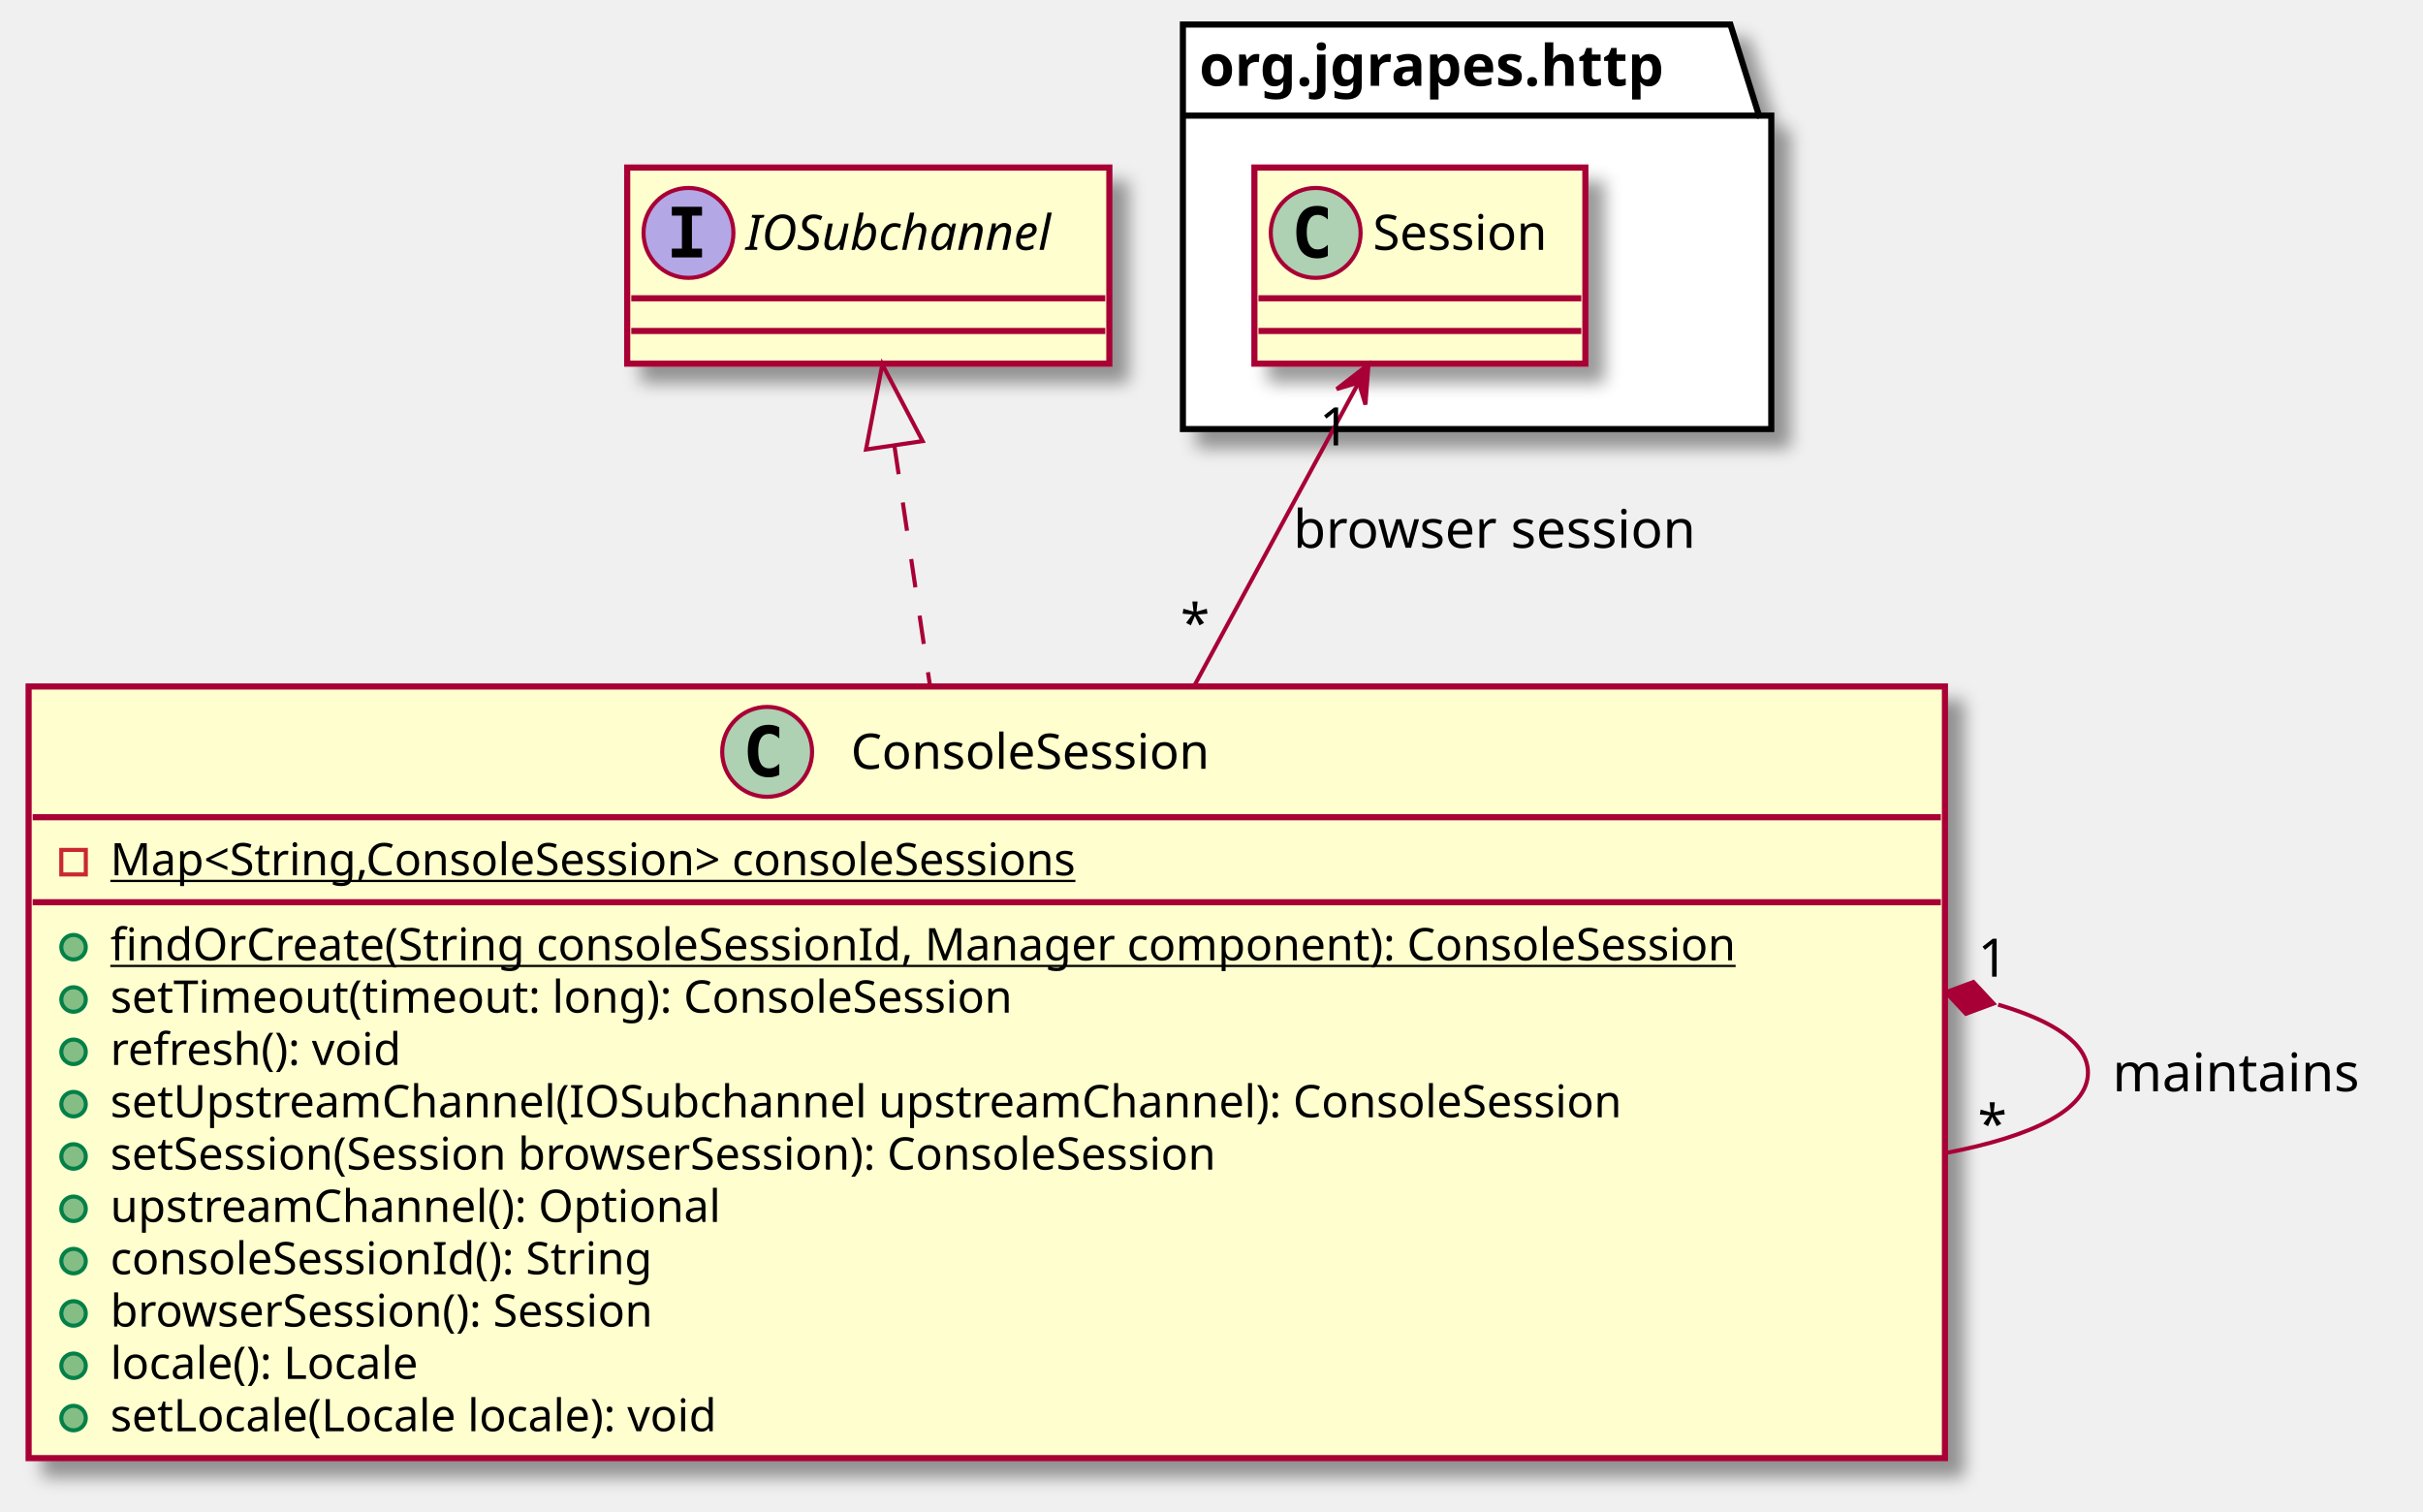
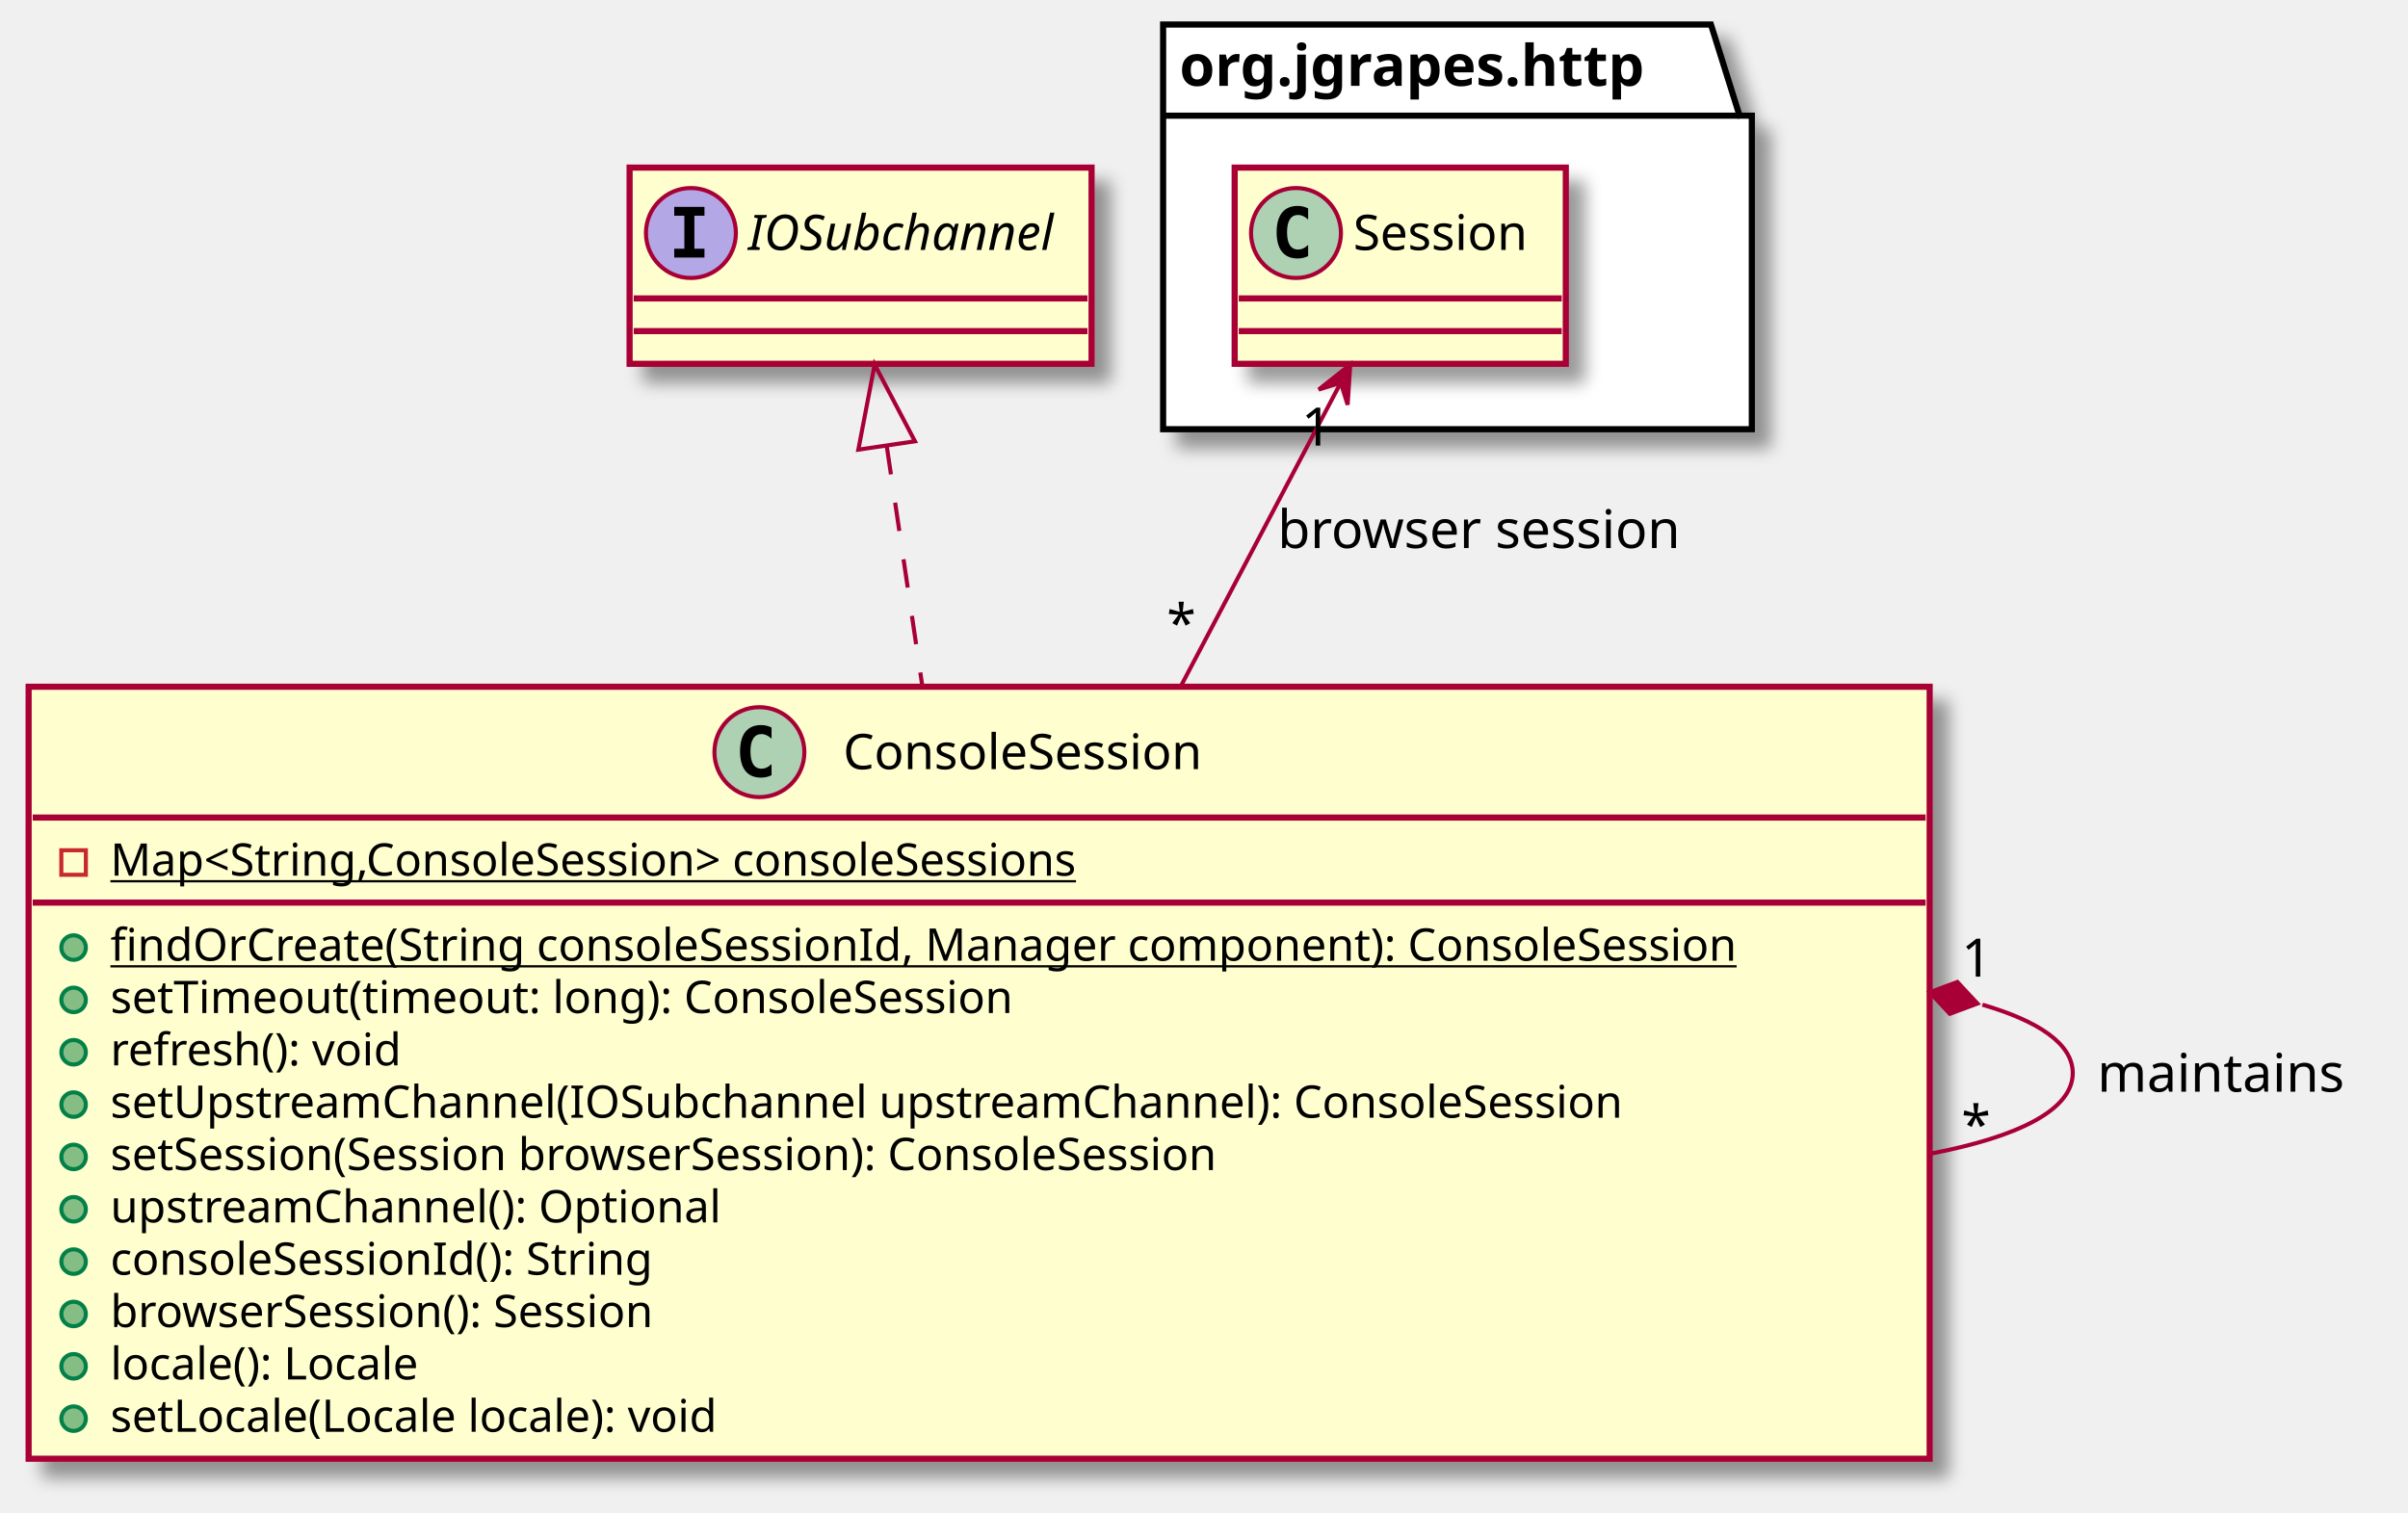
- <svg xmlns="http://www.w3.org/2000/svg" contentScriptType="application/ecmascript" contentStyleType="text/css" height="370px" preserveAspectRatio="none" style="width:593px;height:370px;background:#FFFFFF;" version="1.1" viewBox="0 0 593 370" width="593px" zoomAndPan="magnify">
+ <svg xmlns="http://www.w3.org/2000/svg" contentScriptType="application/ecmascript" contentStyleType="text/css" height="370px" preserveAspectRatio="none" style="width:589px;height:370px;background:#FFFFFF;" version="1.1" viewBox="0 0 589 370" width="589px" zoomAndPan="magnify">
  <defs>
    <filter height="300%" id="fd2v2mty7nnyk" width="300%" x="-1" y="-1">
      <feGaussianBlur result="blurOut" stdDeviation="2.0" />
      <feColorMatrix in="blurOut" result="blurOut2" type="matrix" values="0 0 0 0 0 0 0 0 0 0 0 0 0 0 0 0 0 0 .4 0" />
      <feOffset dx="4.0" dy="4.0" in="blurOut2" result="blurOut3" />
      <feBlend in="SourceGraphic" in2="blurOut3" mode="normal" />
    </filter>
  </defs>
  <g>
-     <polygon fill="#FFFFFF" filter="url(#fd2v2mty7nnyk)" points="289.5,6,423.5,6,430.5,28.297,433.5,28.297,433.5,105,289.5,105,289.5,6" style="stroke:#000000;stroke-width:1.5;" />
-     <line style="stroke:#000000;stroke-width:1.5;" x1="289.5" x2="430.5" y1="28.297" y2="28.297" />
-     <text fill="#000000" font-family="sans-serif" font-size="14" font-weight="bold" lengthAdjust="spacing" textLength="128" x="293.5" y="20.995">org.jgrapes.http</text>
-     <rect codeLine="21" fill="#FEFECE" filter="url(#fd2v2mty7nnyk)" height="48" id="Session" style="stroke:#A80036;stroke-width:1.5;" width="81" x="307" y="41" />
-     <ellipse cx="322" cy="57" fill="#ADD1B2" rx="11" ry="11" style="stroke:#A80036;stroke-width:1.0;" />
-     <path d="M324.969,62.641 Q324.391,62.938 323.75,63.078 Q323.109,63.234 322.406,63.234 Q319.906,63.234 318.578,61.594 Q317.266,59.938 317.266,56.812 Q317.266,53.688 318.578,52.031 Q319.906,50.375 322.406,50.375 Q323.109,50.375 323.75,50.531 Q324.406,50.688 324.969,50.984 L324.969,53.703 Q324.344,53.125 323.75,52.859 Q323.156,52.578 322.531,52.578 Q321.188,52.578 320.5,53.656 Q319.812,54.719 319.812,56.812 Q319.812,58.906 320.5,59.984 Q321.188,61.047 322.531,61.047 Q323.156,61.047 323.75,60.781 Q324.344,60.5 324.969,59.922 L324.969,62.641 Z " fill="#000000" />
-     <text fill="#000000" font-family="sans-serif" font-size="12" lengthAdjust="spacing" textLength="49" x="336" y="61.154">Session</text>
-     <line style="stroke:#A80036;stroke-width:1.5;" x1="308" x2="387" y1="73" y2="73" />
-     <line style="stroke:#A80036;stroke-width:1.5;" x1="308" x2="387" y1="81" y2="81" />
-     <rect codeLine="1" fill="#FEFECE" filter="url(#fd2v2mty7nnyk)" height="188.852" id="ConsoleSession" style="stroke:#A80036;stroke-width:1.5;" width="469" x="7" y="168" />
-     <ellipse cx="187.75" cy="184" fill="#ADD1B2" rx="11" ry="11" style="stroke:#A80036;stroke-width:1.0;" />
-     <path d="M190.719,189.641 Q190.141,189.938 189.5,190.078 Q188.859,190.234 188.156,190.234 Q185.656,190.234 184.328,188.594 Q183.016,186.938 183.016,183.812 Q183.016,180.688 184.328,179.031 Q185.656,177.375 188.156,177.375 Q188.859,177.375 189.5,177.531 Q190.156,177.688 190.719,177.984 L190.719,180.703 Q190.094,180.125 189.5,179.859 Q188.906,179.578 188.281,179.578 Q186.938,179.578 186.25,180.656 Q185.562,181.719 185.562,183.812 Q185.562,185.906 186.25,186.984 Q186.938,188.047 188.281,188.047 Q188.906,188.047 189.5,187.781 Q190.094,187.5 190.719,186.922 L190.719,189.641 Z " fill="#000000" />
-     <text fill="#000000" font-family="sans-serif" font-size="12" lengthAdjust="spacing" textLength="99" x="208.25" y="188.154">ConsoleSession</text>
-     <line style="stroke:#A80036;stroke-width:1.5;" x1="8" x2="475" y1="200" y2="200" />
+     <polygon fill="#FFFFFF" filter="url(#fd2v2mty7nnyk)" points="284.5,6,418.5,6,425.5,28.297,428.5,28.297,428.5,105,284.5,105,284.5,6" style="stroke:#000000;stroke-width:1.5;" />
+     <line style="stroke:#000000;stroke-width:1.5;" x1="284.5" x2="425.5" y1="28.297" y2="28.297" />
+     <text fill="#000000" font-family="sans-serif" font-size="14" font-weight="bold" lengthAdjust="spacing" textLength="128" x="288.5" y="20.995">org.jgrapes.http</text>
+     <rect codeLine="21" fill="#FEFECE" filter="url(#fd2v2mty7nnyk)" height="48" id="Session" style="stroke:#A80036;stroke-width:1.5;" width="81" x="302" y="41" />
+     <ellipse cx="317" cy="57" fill="#ADD1B2" rx="11" ry="11" style="stroke:#A80036;stroke-width:1.0;" />
+     <path d="M319.969,62.641 Q319.391,62.938 318.75,63.078 Q318.109,63.234 317.406,63.234 Q314.906,63.234 313.578,61.594 Q312.266,59.938 312.266,56.812 Q312.266,53.688 313.578,52.031 Q314.906,50.375 317.406,50.375 Q318.109,50.375 318.75,50.531 Q319.406,50.688 319.969,50.984 L319.969,53.703 Q319.344,53.125 318.75,52.859 Q318.156,52.578 317.531,52.578 Q316.188,52.578 315.5,53.656 Q314.812,54.719 314.812,56.812 Q314.812,58.906 315.5,59.984 Q316.188,61.047 317.531,61.047 Q318.156,61.047 318.75,60.781 Q319.344,60.5 319.969,59.922 L319.969,62.641 Z " fill="#000000" />
+     <text fill="#000000" font-family="sans-serif" font-size="12" lengthAdjust="spacing" textLength="49" x="331" y="61.154">Session</text>
+     <line style="stroke:#A80036;stroke-width:1.5;" x1="303" x2="382" y1="73" y2="73" />
+     <line style="stroke:#A80036;stroke-width:1.5;" x1="303" x2="382" y1="81" y2="81" />
+     <rect codeLine="1" fill="#FEFECE" filter="url(#fd2v2mty7nnyk)" height="188.852" id="ConsoleSession" style="stroke:#A80036;stroke-width:1.5;" width="465" x="7" y="168" />
+     <ellipse cx="185.75" cy="184" fill="#ADD1B2" rx="11" ry="11" style="stroke:#A80036;stroke-width:1.0;" />
+     <path d="M188.719,189.641 Q188.141,189.938 187.5,190.078 Q186.859,190.234 186.156,190.234 Q183.656,190.234 182.328,188.594 Q181.016,186.938 181.016,183.812 Q181.016,180.688 182.328,179.031 Q183.656,177.375 186.156,177.375 Q186.859,177.375 187.5,177.531 Q188.156,177.688 188.719,177.984 L188.719,180.703 Q188.094,180.125 187.5,179.859 Q186.906,179.578 186.281,179.578 Q184.938,179.578 184.25,180.656 Q183.562,181.719 183.562,183.812 Q183.562,185.906 184.25,186.984 Q184.938,188.047 186.281,188.047 Q186.906,188.047 187.5,187.781 Q188.094,187.5 188.719,186.922 L188.719,189.641 Z " fill="#000000" />
+     <text fill="#000000" font-family="sans-serif" font-size="12" lengthAdjust="spacing" textLength="99" x="206.25" y="188.154">ConsoleSession</text>
+     <line style="stroke:#A80036;stroke-width:1.5;" x1="8" x2="471" y1="200" y2="200" />
    <rect fill="none" height="6" style="stroke:#C82930;stroke-width:1.0;" width="6" x="15" y="208" />
-     <text fill="#000000" font-family="sans-serif" font-size="11" lengthAdjust="spacing" text-decoration="underline" textLength="272" x="27" y="214.21">Map&lt;String,ConsoleSession&gt; consoleSessions</text>
-     <line style="stroke:#A80036;stroke-width:1.5;" x1="8" x2="475" y1="220.805" y2="220.805" />
+     <text fill="#000000" font-family="sans-serif" font-size="11" lengthAdjust="spacing" text-decoration="underline" textLength="271" x="27" y="214.21">Map&lt;String,ConsoleSession&gt; consoleSessions</text>
+     <line style="stroke:#A80036;stroke-width:1.5;" x1="8" x2="471" y1="220.805" y2="220.805" />
    <ellipse cx="18" cy="231.805" fill="#84BE84" rx="3" ry="3" style="stroke:#038048;stroke-width:1.0;" />
-     <text fill="#000000" font-family="sans-serif" font-size="11" lengthAdjust="spacing" text-decoration="underline" textLength="443" x="27" y="235.015">findOrCreate(String consoleSessionId, Manager component): ConsoleSession</text>
+     <text fill="#000000" font-family="sans-serif" font-size="11" lengthAdjust="spacing" text-decoration="underline" textLength="439" x="27" y="235.015">findOrCreate(String consoleSessionId, Manager component): ConsoleSession</text>
    <ellipse cx="18" cy="244.609" fill="#84BE84" rx="3" ry="3" style="stroke:#038048;stroke-width:1.0;" />
-     <text fill="#000000" font-family="sans-serif" font-size="11" lengthAdjust="spacing" textLength="247" x="27" y="247.82">setTimeout(timeout: long): ConsoleSession</text>
+     <text fill="#000000" font-family="sans-serif" font-size="11" lengthAdjust="spacing" textLength="245" x="27" y="247.82">setTimeout(timeout: long): ConsoleSession</text>
    <ellipse cx="18" cy="257.414" fill="#84BE84" rx="3" ry="3" style="stroke:#038048;stroke-width:1.0;" />
-     <text fill="#000000" font-family="sans-serif" font-size="11" lengthAdjust="spacing" textLength="81" x="27" y="260.625">refresh(): void</text>
+     <text fill="#000000" font-family="sans-serif" font-size="11" lengthAdjust="spacing" textLength="80" x="27" y="260.625">refresh(): void</text>
    <ellipse cx="18" cy="270.219" fill="#84BE84" rx="3" ry="3" style="stroke:#038048;stroke-width:1.0;" />
-     <text fill="#000000" font-family="sans-serif" font-size="11" lengthAdjust="spacing" textLength="411" x="27" y="273.429">setUpstreamChannel(IOSubchannel upstreamChannel): ConsoleSession</text>
+     <text fill="#000000" font-family="sans-serif" font-size="11" lengthAdjust="spacing" textLength="409" x="27" y="273.429">setUpstreamChannel(IOSubchannel upstreamChannel): ConsoleSession</text>
    <ellipse cx="18" cy="283.023" fill="#84BE84" rx="3" ry="3" style="stroke:#038048;stroke-width:1.0;" />
-     <text fill="#000000" font-family="sans-serif" font-size="11" lengthAdjust="spacing" textLength="315" x="27" y="286.234">setSession(Session browserSession): ConsoleSession</text>
+     <text fill="#000000" font-family="sans-serif" font-size="11" lengthAdjust="spacing" textLength="313" x="27" y="286.234">setSession(Session browserSession): ConsoleSession</text>
    <ellipse cx="18" cy="295.828" fill="#84BE84" rx="3" ry="3" style="stroke:#038048;stroke-width:1.0;" />
-     <text fill="#000000" font-family="sans-serif" font-size="11" lengthAdjust="spacing" textLength="164" x="27" y="299.039">upstreamChannel(): Optional</text>
+     <text fill="#000000" font-family="sans-serif" font-size="11" lengthAdjust="spacing" textLength="163" x="27" y="299.039">upstreamChannel(): Optional</text>
    <ellipse cx="18" cy="308.633" fill="#84BE84" rx="3" ry="3" style="stroke:#038048;stroke-width:1.0;" />
-     <text fill="#000000" font-family="sans-serif" font-size="11" lengthAdjust="spacing" textLength="150" x="27" y="311.843">consoleSessionId(): String</text>
+     <text fill="#000000" font-family="sans-serif" font-size="11" lengthAdjust="spacing" textLength="149" x="27" y="311.843">consoleSessionId(): String</text>
    <ellipse cx="18" cy="321.438" fill="#84BE84" rx="3" ry="3" style="stroke:#038048;stroke-width:1.0;" />
-     <text fill="#000000" font-family="sans-serif" font-size="11" lengthAdjust="spacing" textLength="155" x="27" y="324.648">browserSession(): Session</text>
+     <text fill="#000000" font-family="sans-serif" font-size="11" lengthAdjust="spacing" textLength="154" x="27" y="324.648">browserSession(): Session</text>
    <ellipse cx="18" cy="334.242" fill="#84BE84" rx="3" ry="3" style="stroke:#038048;stroke-width:1.0;" />
-     <text fill="#000000" font-family="sans-serif" font-size="11" lengthAdjust="spacing" textLength="85" x="27" y="337.453">locale(): Locale</text>
+     <text fill="#000000" font-family="sans-serif" font-size="11" lengthAdjust="spacing" textLength="84" x="27" y="337.453">locale(): Locale</text>
    <ellipse cx="18" cy="347.047" fill="#84BE84" rx="3" ry="3" style="stroke:#038048;stroke-width:1.0;" />
-     <text fill="#000000" font-family="sans-serif" font-size="11" lengthAdjust="spacing" textLength="166" x="27" y="350.257">setLocale(Locale locale): void</text>
-     <rect codeLine="14" fill="#FEFECE" filter="url(#fd2v2mty7nnyk)" height="48" id="IOSubchannel" style="stroke:#A80036;stroke-width:1.5;" width="118" x="153.5" y="41" />
-     <ellipse cx="168.5" cy="57" fill="#B4A7E5" rx="11" ry="11" style="stroke:#A80036;stroke-width:1.0;" />
-     <path d="M164.422,52.766 L164.422,50.609 L171.812,50.609 L171.812,52.766 L169.344,52.766 L169.344,60.844 L171.812,60.844 L171.812,63 L164.422,63 L164.422,60.844 L166.891,60.844 L166.891,52.766 L164.422,52.766 Z " fill="#000000" />
-     <text fill="#000000" font-family="sans-serif" font-size="12" font-style="italic" lengthAdjust="spacing" textLength="86" x="182.5" y="61.154">IOSubchannel</text>
-     <line style="stroke:#A80036;stroke-width:1.5;" x1="154.5" x2="270.5" y1="73" y2="73" />
-     <line style="stroke:#A80036;stroke-width:1.5;" x1="154.5" x2="270.5" y1="81" y2="81" />
-     <path codeLine="16" d="M218.9,109.12 C221.48,126.5 224.56,147.28 227.6,167.82 " fill="none" id="IOSubchannel-backto-ConsoleSession" style="stroke:#A80036;stroke-width:1.0;stroke-dasharray:7.0,7.0;" />
-     <polygon fill="none" points="211.95,110,215.94,89.19,225.8,107.95,211.95,110" style="stroke:#A80036;stroke-width:1.0;" />
-     <path codeLine="18" d="M489.03,245.87 C502.8,249.91 511,255.45 511,262.5 C511,271.52 497.57,278.08 476.21,282.17 " fill="none" id="ConsoleSession-backto-ConsoleSession" style="stroke:#A80036;stroke-width:1.0;" />
-     <polygon fill="#A80036" points="476.21,242.83,481.126,248.106,487.887,245.598,482.971,240.322,476.21,242.83" style="stroke:#A80036;stroke-width:1.0;" />
-     <text fill="#000000" font-family="sans-serif" font-size="13" lengthAdjust="spacing" textLength="63" x="517" y="267.067">maintains</text>
-     <text fill="#000000" font-family="sans-serif" font-size="13" lengthAdjust="spacing" textLength="8" x="484.043" y="239.01">1</text>
-     <text fill="#000000" font-family="sans-serif" font-size="13" lengthAdjust="spacing" textLength="7" x="484.026" y="279.641">*</text>
-     <path codeLine="24" d="M332.32,93.99 C321.72,113.55 306.89,140.89 292.29,167.82 " fill="none" id="Session-backto-ConsoleSession" style="stroke:#A80036;stroke-width:1.0;" />
-     <polygon fill="#A80036" points="334.92,89.19,327.129,95.215,332.548,93.591,334.171,99.01,334.92,89.19" style="stroke:#A80036;stroke-width:1.0;" />
-     <text fill="#000000" font-family="sans-serif" font-size="13" lengthAdjust="spacing" textLength="102" x="316.5" y="134.067">browser session</text>
-     <text fill="#000000" font-family="sans-serif" font-size="13" lengthAdjust="spacing" textLength="8" x="322.879" y="108.998">1</text>
-     <text fill="#000000" font-family="sans-serif" font-size="13" lengthAdjust="spacing" textLength="7" x="288.911" y="157.075">*</text>
+     <text fill="#000000" font-family="sans-serif" font-size="11" lengthAdjust="spacing" textLength="164" x="27" y="350.257">setLocale(Locale locale): void</text>
+     <rect codeLine="14" fill="#FEFECE" filter="url(#fd2v2mty7nnyk)" height="48" id="IOSubchannel" style="stroke:#A80036;stroke-width:1.5;" width="113" x="154" y="41" />
+     <ellipse cx="169" cy="57" fill="#B4A7E5" rx="11" ry="11" style="stroke:#A80036;stroke-width:1.0;" />
+     <path d="M164.922,52.766 L164.922,50.609 L172.312,50.609 L172.312,52.766 L169.844,52.766 L169.844,60.844 L172.312,60.844 L172.312,63 L164.922,63 L164.922,60.844 L167.391,60.844 L167.391,52.766 L164.922,52.766 Z " fill="#000000" />
+     <text fill="#000000" font-family="sans-serif" font-size="12" font-style="italic" lengthAdjust="spacing" textLength="81" x="183" y="61.154">IOSubchannel</text>
+     <line style="stroke:#A80036;stroke-width:1.5;" x1="155" x2="266" y1="73" y2="73" />
+     <line style="stroke:#A80036;stroke-width:1.5;" x1="155" x2="266" y1="81" y2="81" />
+     <path codeLine="16" d="M216.9,109.12 C219.48,126.5 222.56,147.28 225.6,167.82 " fill="none" id="IOSubchannel-backto-ConsoleSession" style="stroke:#A80036;stroke-width:1.0;stroke-dasharray:7.0,7.0;" />
+     <polygon fill="none" points="209.95,110,213.94,89.19,223.8,107.95,209.95,110" style="stroke:#A80036;stroke-width:1.0;" />
+     <path codeLine="18" d="M484.9,245.78 C498.75,249.83 507,255.4 507,262.5 C507,271.59 493.48,278.17 472.01,282.26 " fill="none" id="ConsoleSession-backto-ConsoleSession" style="stroke:#A80036;stroke-width:1.0;" />
+     <polygon fill="#A80036" points="472.01,242.74,476.931,248.011,483.689,245.495,478.768,240.224,472.01,242.74" style="stroke:#A80036;stroke-width:1.0;" />
+     <text fill="#000000" font-family="sans-serif" font-size="13" lengthAdjust="spacing" textLength="63" x="513" y="267.067">maintains</text>
+     <text fill="#000000" font-family="sans-serif" font-size="13" lengthAdjust="spacing" textLength="8" x="479.771" y="238.917">1</text>
+     <text fill="#000000" font-family="sans-serif" font-size="13" lengthAdjust="spacing" textLength="7" x="479.754" y="279.734">*</text>
+     <path codeLine="24" d="M327.75,93.99 C317.45,113.55 303.04,140.89 288.86,167.82 " fill="none" id="Session-backto-ConsoleSession" style="stroke:#A80036;stroke-width:1.0;" />
+     <polygon fill="#A80036" points="330.28,89.19,322.551,95.294,327.953,93.615,329.632,99.017,330.28,89.19" style="stroke:#A80036;stroke-width:1.0;" />
+     <text fill="#000000" font-family="sans-serif" font-size="13" lengthAdjust="spacing" textLength="102" x="312.5" y="134.067">browser session</text>
+     <text fill="#000000" font-family="sans-serif" font-size="13" lengthAdjust="spacing" textLength="8" x="318.326" y="108.998">1</text>
+     <text fill="#000000" font-family="sans-serif" font-size="13" lengthAdjust="spacing" textLength="7" x="285.371" y="157.075">*</text>
  </g>
</svg>
